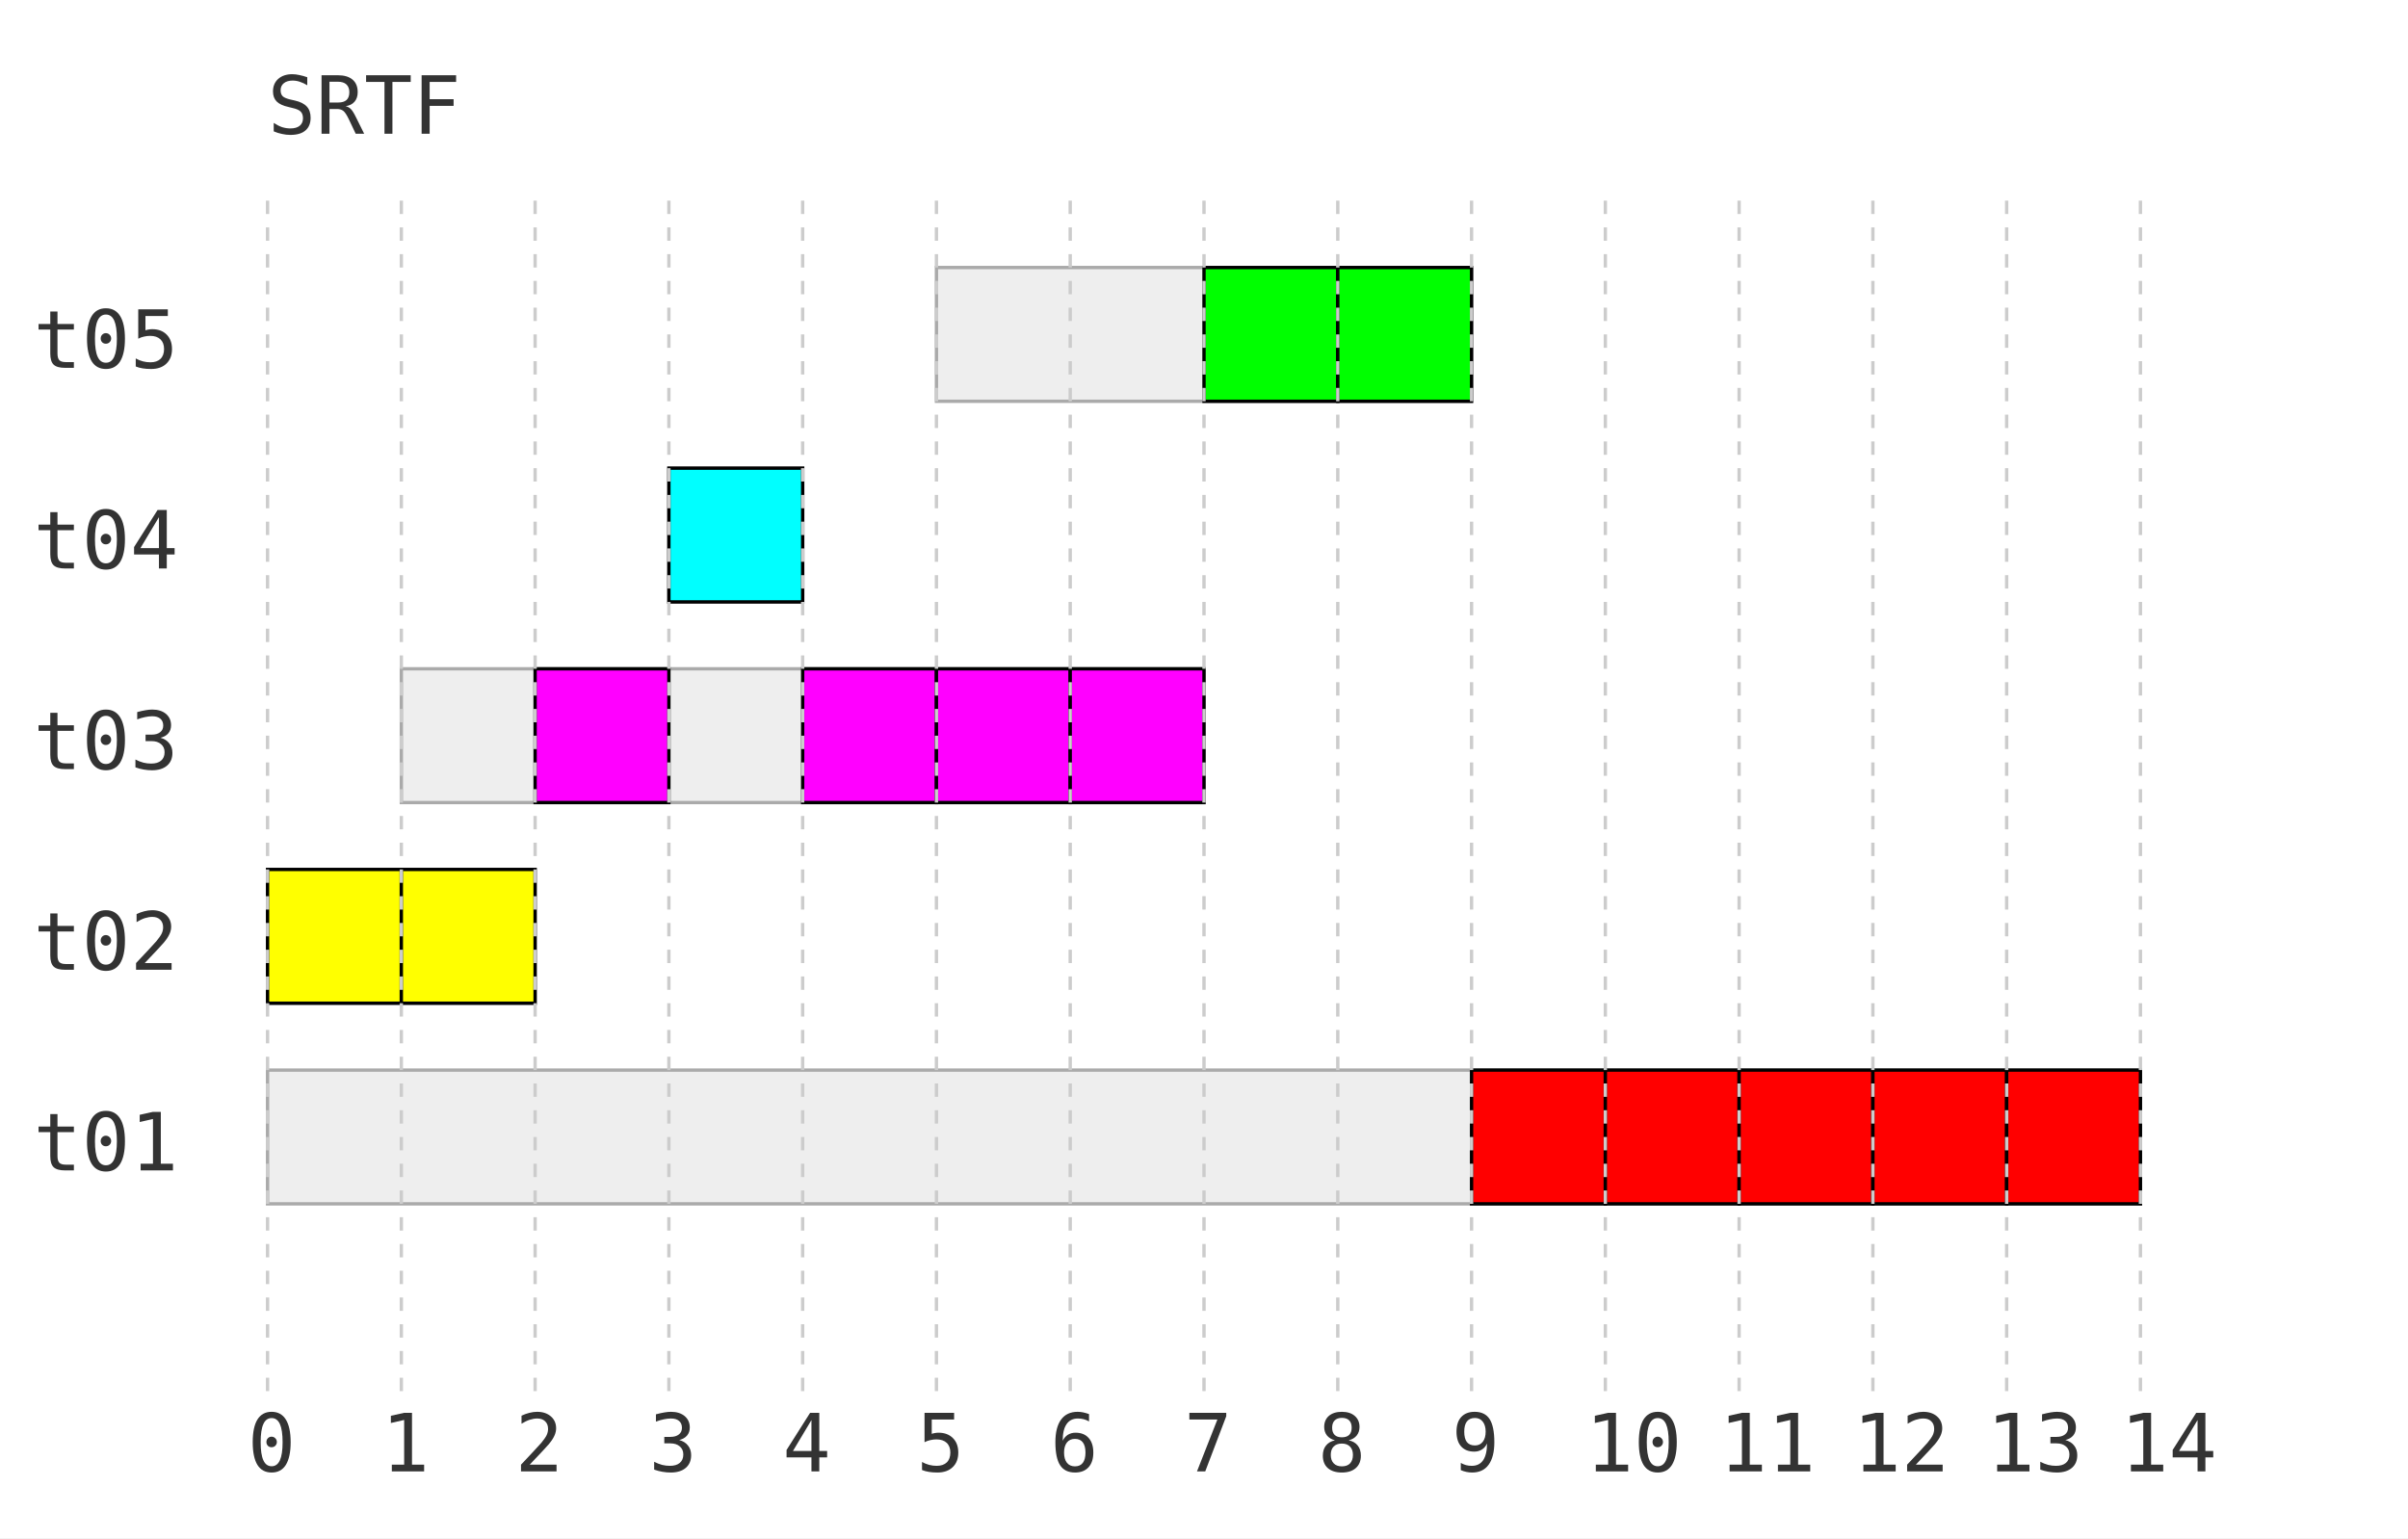
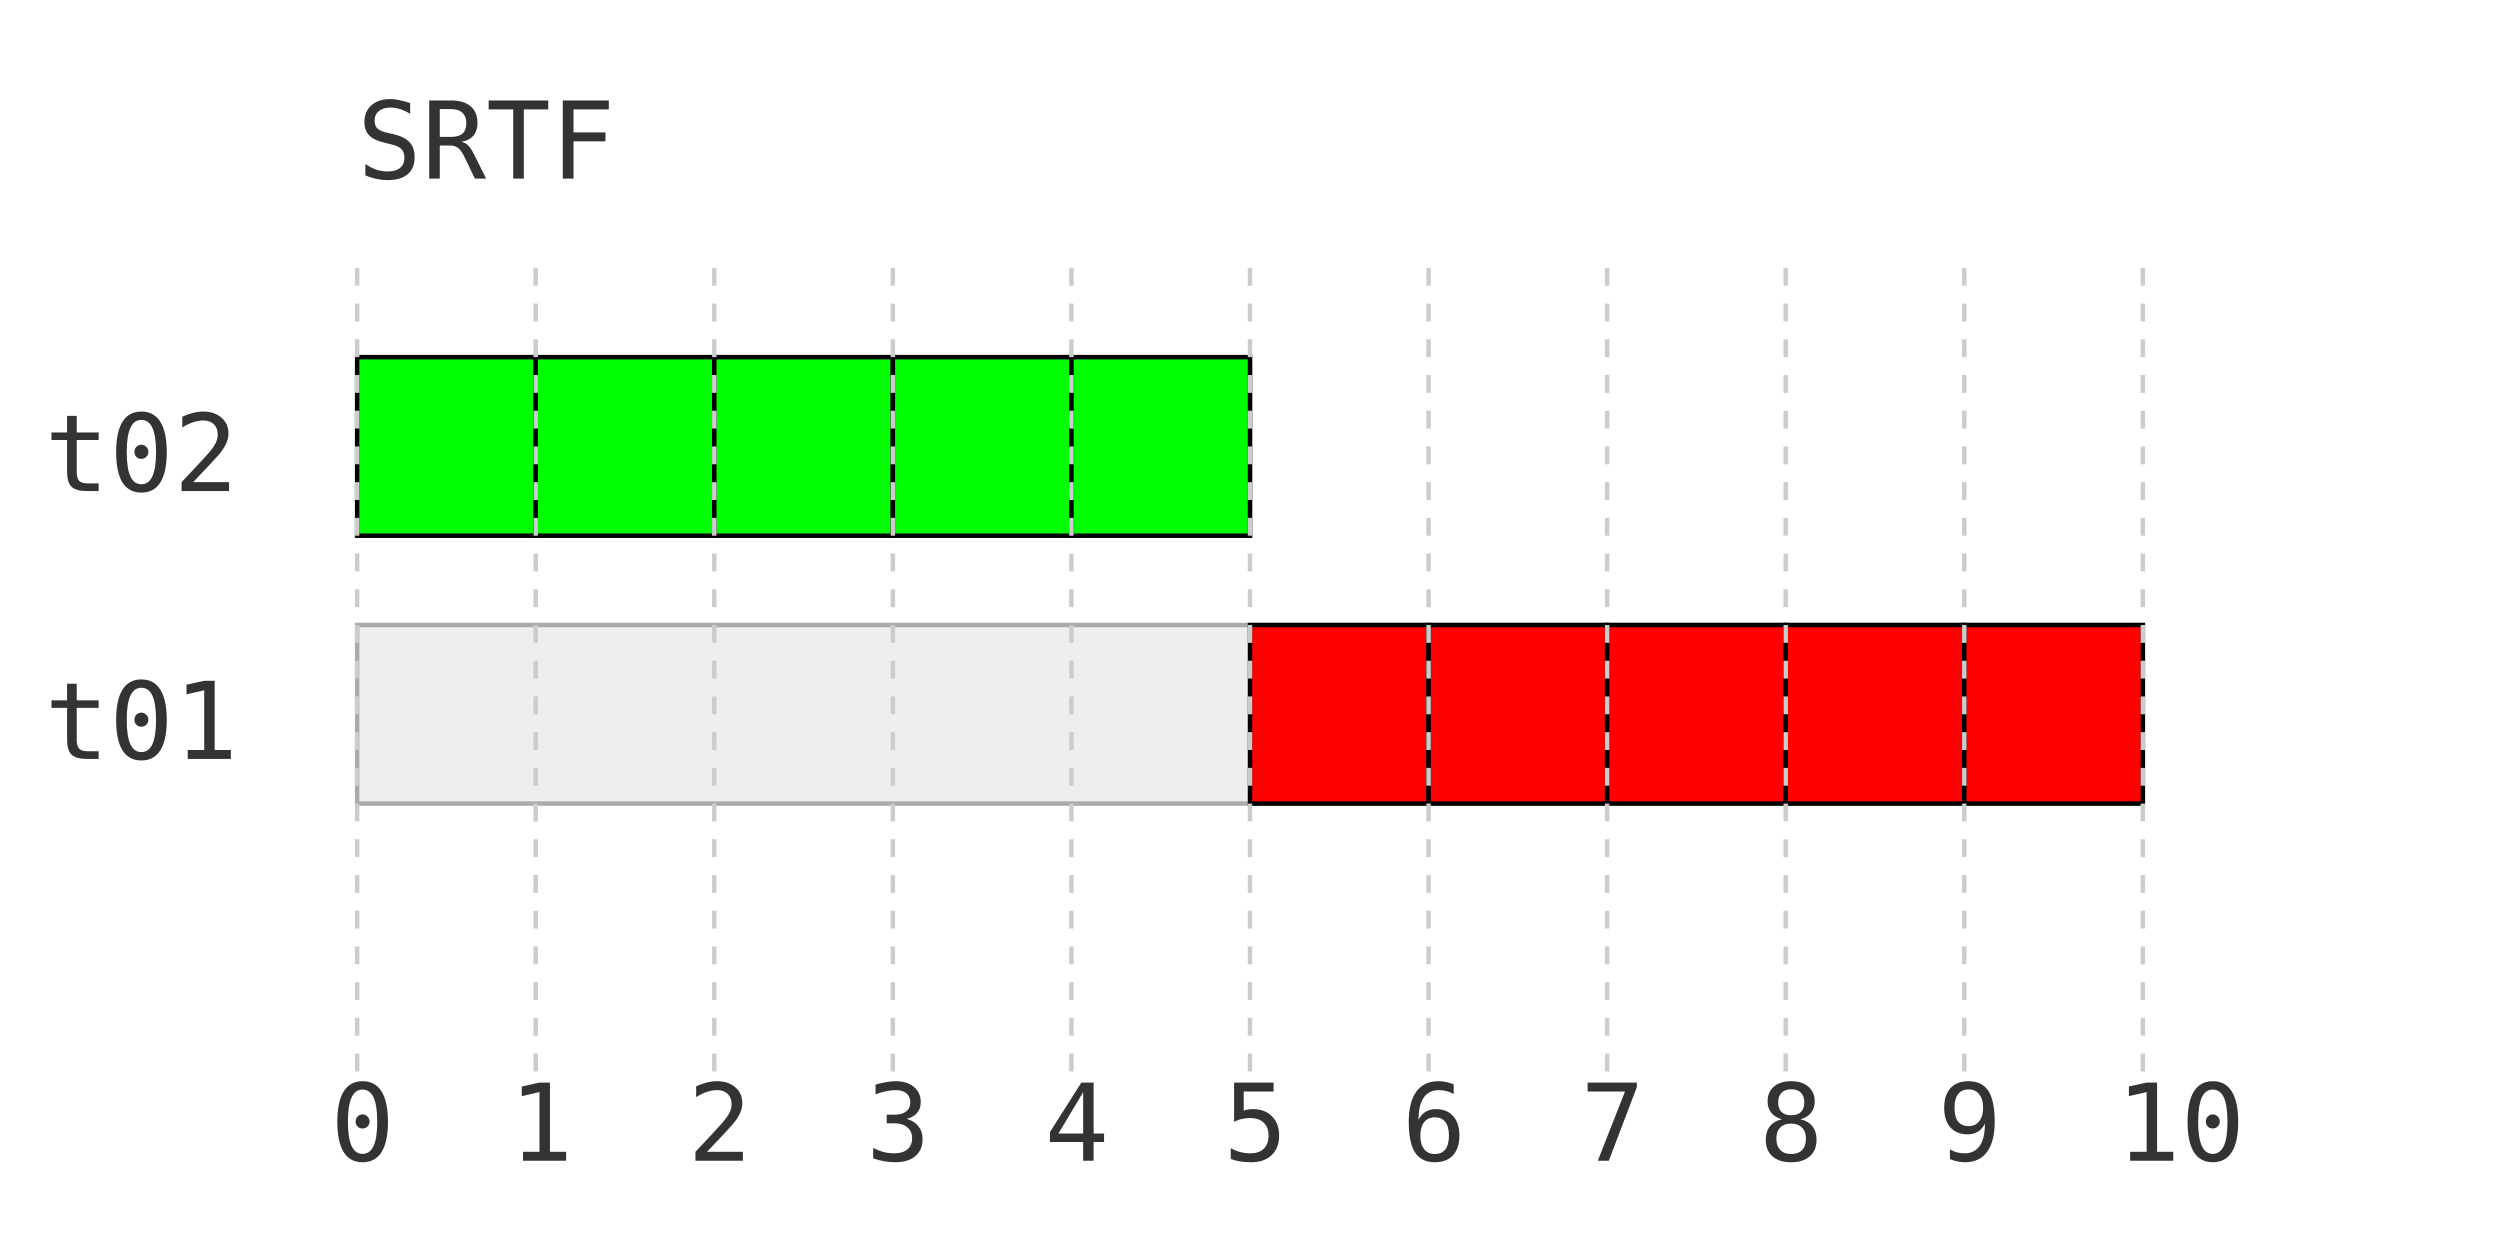
- <svg xmlns="http://www.w3.org/2000/svg" width="360" height="230">
+ <svg xmlns="http://www.w3.org/2000/svg" width="280" height="140">
  <style>text{font-family:monospace;font-size:12px;fill:#333;}</style>
  <rect width="100%" height="100%" fill="white" />
  <text x="40" y="20" font-size="18" font-family="monospace" fill="#000">SRTF</text>
-   <text x="5" y="55">t05</text>
-   <rect x="140" y="40" width="80" height="20" fill="#eeeeee" stroke="#aaa" stroke-width="0.5" />
-   <rect x="180" y="40" width="20" height="20" fill="rgb(0,255,0)" stroke="black" stroke-width="0.5" />
-   <rect x="200" y="40" width="20" height="20" fill="rgb(0,255,0)" stroke="black" stroke-width="0.5" />
-   <text x="5" y="85">t04</text>
-   <rect x="100" y="70" width="20" height="20" fill="#eeeeee" stroke="#aaa" stroke-width="0.5" />
-   <rect x="100" y="70" width="20" height="20" fill="rgb(0,255,255)" stroke="black" stroke-width="0.5" />
-   <text x="5" y="115">t03</text>
-   <rect x="60" y="100" width="120" height="20" fill="#eeeeee" stroke="#aaa" stroke-width="0.5" />
-   <rect x="80" y="100" width="20" height="20" fill="rgb(255,0,255)" stroke="black" stroke-width="0.5" />
-   <rect x="120" y="100" width="20" height="20" fill="rgb(255,0,255)" stroke="black" stroke-width="0.5" />
-   <rect x="140" y="100" width="20" height="20" fill="rgb(255,0,255)" stroke="black" stroke-width="0.5" />
-   <rect x="160" y="100" width="20" height="20" fill="rgb(255,0,255)" stroke="black" stroke-width="0.5" />
-   <text x="5" y="145">t02</text>
-   <rect x="40" y="130" width="40" height="20" fill="#eeeeee" stroke="#aaa" stroke-width="0.5" />
-   <rect x="40" y="130" width="20" height="20" fill="rgb(255,255,0)" stroke="black" stroke-width="0.5" />
-   <rect x="60" y="130" width="20" height="20" fill="rgb(255,255,0)" stroke="black" stroke-width="0.5" />
-   <text x="5" y="175">t01</text>
-   <rect x="40" y="160" width="280" height="20" fill="#eeeeee" stroke="#aaa" stroke-width="0.5" />
-   <rect x="220" y="160" width="20" height="20" fill="rgb(255,0,0)" stroke="black" stroke-width="0.5" />
-   <rect x="240" y="160" width="20" height="20" fill="rgb(255,0,0)" stroke="black" stroke-width="0.5" />
-   <rect x="260" y="160" width="20" height="20" fill="rgb(255,0,0)" stroke="black" stroke-width="0.5" />
-   <rect x="280" y="160" width="20" height="20" fill="rgb(255,0,0)" stroke="black" stroke-width="0.5" />
-   <rect x="300" y="160" width="20" height="20" fill="rgb(255,0,0)" stroke="black" stroke-width="0.5" />
+   <text x="5" y="55">t02</text>
+   <rect x="40" y="40" width="100" height="20" fill="#eeeeee" stroke="#aaa" stroke-width="0.5" />
+   <rect x="40" y="40" width="20" height="20" fill="rgb(0,255,0)" stroke="black" stroke-width="0.5" />
+   <rect x="60" y="40" width="20" height="20" fill="rgb(0,255,0)" stroke="black" stroke-width="0.5" />
+   <rect x="80" y="40" width="20" height="20" fill="rgb(0,255,0)" stroke="black" stroke-width="0.5" />
+   <rect x="100" y="40" width="20" height="20" fill="rgb(0,255,0)" stroke="black" stroke-width="0.5" />
+   <rect x="120" y="40" width="20" height="20" fill="rgb(0,255,0)" stroke="black" stroke-width="0.5" />
+   <text x="5" y="85">t01</text>
+   <rect x="40" y="70" width="200" height="20" fill="#eeeeee" stroke="#aaa" stroke-width="0.5" />
+   <rect x="140" y="70" width="20" height="20" fill="rgb(255,0,0)" stroke="black" stroke-width="0.5" />
+   <rect x="160" y="70" width="20" height="20" fill="rgb(255,0,0)" stroke="black" stroke-width="0.5" />
+   <rect x="180" y="70" width="20" height="20" fill="rgb(255,0,0)" stroke="black" stroke-width="0.5" />
+   <rect x="200" y="70" width="20" height="20" fill="rgb(255,0,0)" stroke="black" stroke-width="0.5" />
+   <rect x="220" y="70" width="20" height="20" fill="rgb(255,0,0)" stroke="black" stroke-width="0.5" />
  <g font-size="8" fill="#555">
-     <line x1="40" y1="30" x2="40" y2="210" stroke="#ccc" stroke-width="0.5" stroke-dasharray="2,2" />
-     <text x="37" y="220">0</text>
-     <line x1="60" y1="30" x2="60" y2="210" stroke="#ccc" stroke-width="0.5" stroke-dasharray="2,2" />
-     <text x="57" y="220">1</text>
-     <line x1="80" y1="30" x2="80" y2="210" stroke="#ccc" stroke-width="0.5" stroke-dasharray="2,2" />
-     <text x="77" y="220">2</text>
-     <line x1="100" y1="30" x2="100" y2="210" stroke="#ccc" stroke-width="0.5" stroke-dasharray="2,2" />
-     <text x="97" y="220">3</text>
-     <line x1="120" y1="30" x2="120" y2="210" stroke="#ccc" stroke-width="0.5" stroke-dasharray="2,2" />
-     <text x="117" y="220">4</text>
-     <line x1="140" y1="30" x2="140" y2="210" stroke="#ccc" stroke-width="0.5" stroke-dasharray="2,2" />
-     <text x="137" y="220">5</text>
-     <line x1="160" y1="30" x2="160" y2="210" stroke="#ccc" stroke-width="0.5" stroke-dasharray="2,2" />
-     <text x="157" y="220">6</text>
-     <line x1="180" y1="30" x2="180" y2="210" stroke="#ccc" stroke-width="0.5" stroke-dasharray="2,2" />
-     <text x="177" y="220">7</text>
-     <line x1="200" y1="30" x2="200" y2="210" stroke="#ccc" stroke-width="0.5" stroke-dasharray="2,2" />
-     <text x="197" y="220">8</text>
-     <line x1="220" y1="30" x2="220" y2="210" stroke="#ccc" stroke-width="0.5" stroke-dasharray="2,2" />
-     <text x="217" y="220">9</text>
-     <line x1="240" y1="30" x2="240" y2="210" stroke="#ccc" stroke-width="0.5" stroke-dasharray="2,2" />
-     <text x="237" y="220">10</text>
-     <line x1="260" y1="30" x2="260" y2="210" stroke="#ccc" stroke-width="0.5" stroke-dasharray="2,2" />
-     <text x="257" y="220">11</text>
-     <line x1="280" y1="30" x2="280" y2="210" stroke="#ccc" stroke-width="0.5" stroke-dasharray="2,2" />
-     <text x="277" y="220">12</text>
-     <line x1="300" y1="30" x2="300" y2="210" stroke="#ccc" stroke-width="0.5" stroke-dasharray="2,2" />
-     <text x="297" y="220">13</text>
-     <line x1="320" y1="30" x2="320" y2="210" stroke="#ccc" stroke-width="0.5" stroke-dasharray="2,2" />
-     <text x="317" y="220">14</text>
+     <line x1="40" y1="30" x2="40" y2="120" stroke="#ccc" stroke-width="0.5" stroke-dasharray="2,2" />
+     <text x="37" y="130">0</text>
+     <line x1="60" y1="30" x2="60" y2="120" stroke="#ccc" stroke-width="0.5" stroke-dasharray="2,2" />
+     <text x="57" y="130">1</text>
+     <line x1="80" y1="30" x2="80" y2="120" stroke="#ccc" stroke-width="0.5" stroke-dasharray="2,2" />
+     <text x="77" y="130">2</text>
+     <line x1="100" y1="30" x2="100" y2="120" stroke="#ccc" stroke-width="0.5" stroke-dasharray="2,2" />
+     <text x="97" y="130">3</text>
+     <line x1="120" y1="30" x2="120" y2="120" stroke="#ccc" stroke-width="0.5" stroke-dasharray="2,2" />
+     <text x="117" y="130">4</text>
+     <line x1="140" y1="30" x2="140" y2="120" stroke="#ccc" stroke-width="0.5" stroke-dasharray="2,2" />
+     <text x="137" y="130">5</text>
+     <line x1="160" y1="30" x2="160" y2="120" stroke="#ccc" stroke-width="0.5" stroke-dasharray="2,2" />
+     <text x="157" y="130">6</text>
+     <line x1="180" y1="30" x2="180" y2="120" stroke="#ccc" stroke-width="0.5" stroke-dasharray="2,2" />
+     <text x="177" y="130">7</text>
+     <line x1="200" y1="30" x2="200" y2="120" stroke="#ccc" stroke-width="0.5" stroke-dasharray="2,2" />
+     <text x="197" y="130">8</text>
+     <line x1="220" y1="30" x2="220" y2="120" stroke="#ccc" stroke-width="0.5" stroke-dasharray="2,2" />
+     <text x="217" y="130">9</text>
+     <line x1="240" y1="30" x2="240" y2="120" stroke="#ccc" stroke-width="0.5" stroke-dasharray="2,2" />
+     <text x="237" y="130">10</text>
  </g>
</svg>
